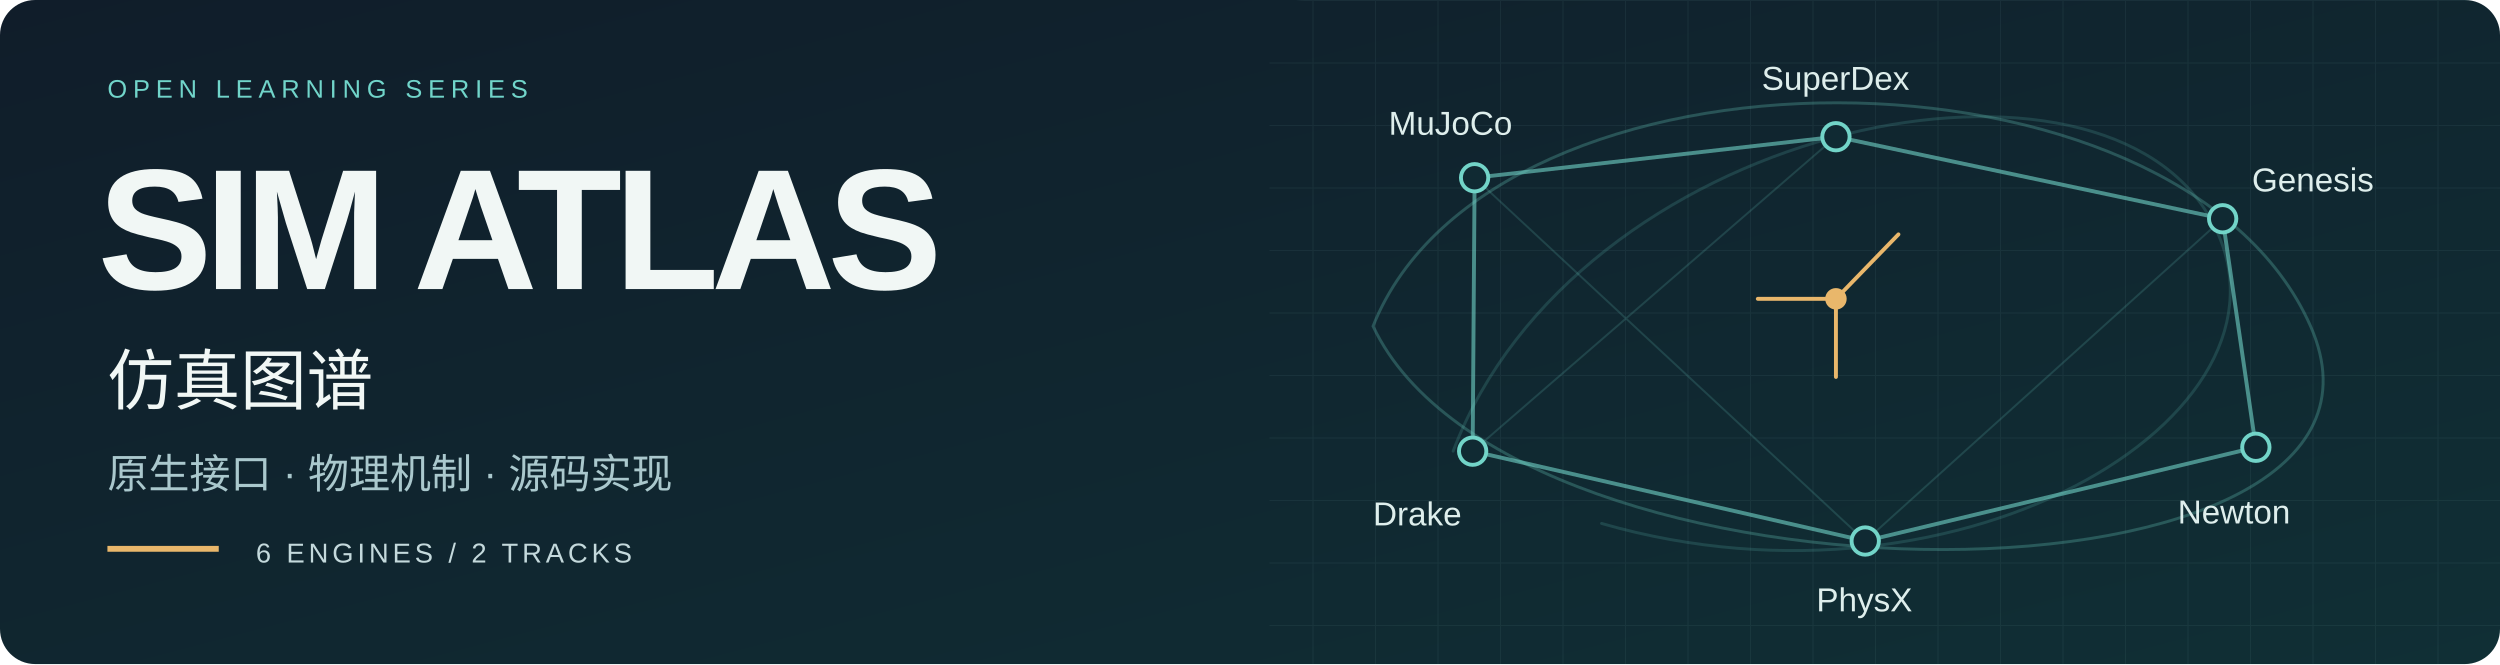
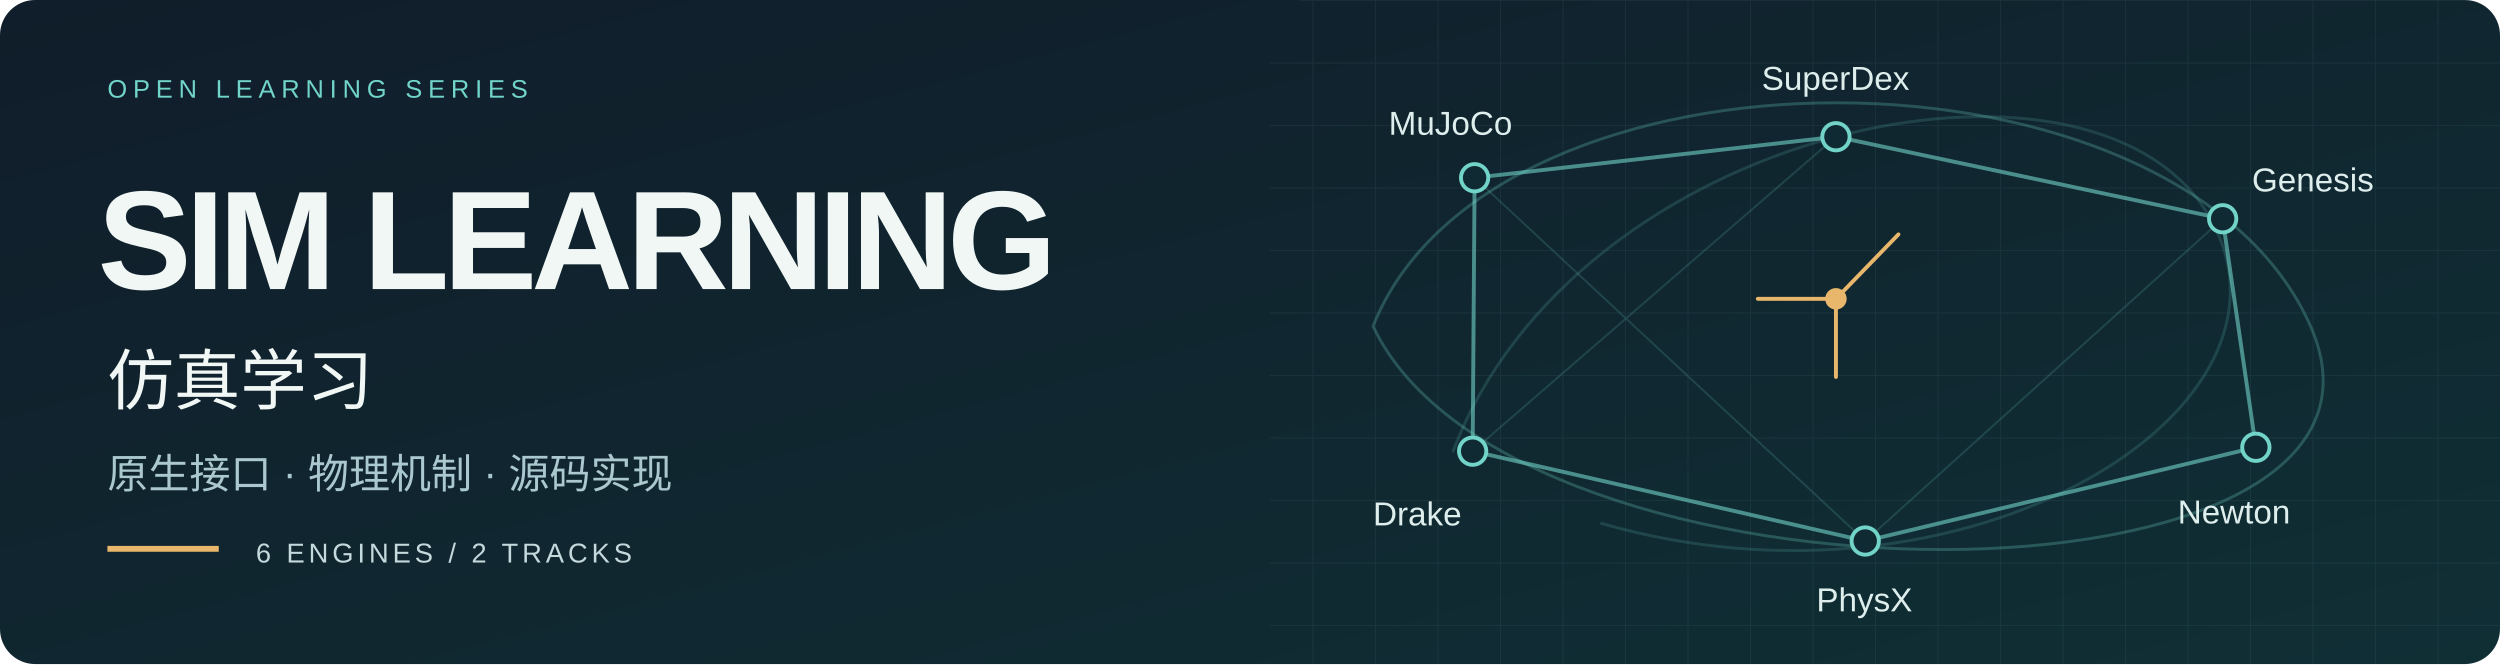
<svg xmlns="http://www.w3.org/2000/svg" width="1280" height="340" viewBox="0 0 1280 340" role="img" aria-labelledby="title desc">
  <defs>
    <linearGradient id="bg" x1="0" y1="0" x2="1" y2="1">
      <stop offset="0" stop-color="#101d2a" />
      <stop offset="1" stop-color="#102f35" />
    </linearGradient>
    <pattern id="grid" width="32" height="32" patternUnits="userSpaceOnUse">
      <path d="M32 0H0V32" fill="none" stroke="#87c6c3" stroke-opacity=".075" />
    </pattern>
  </defs>
  <rect width="1280" height="340" rx="18" fill="url(#bg)" />
  <rect x="650" width="630" height="340" rx="18" fill="url(#grid)" />
  <g font-family="Arial, 'Noto Sans CJK SC', sans-serif">
    <text x="55" y="50" font-size="13" letter-spacing="3" fill="#71d5ca">OPEN LEARNING SERIES</text>
-     <text x="50" y="148" font-size="88" font-weight="700" letter-spacing="-4" fill="#f1f7f5">SIM ATLAS</text>
-     <text x="55" y="207" font-size="34" font-weight="500" fill="#f1f7f5">仿真图谱</text>
+     <text x="50" y="148" font-size="72" font-weight="700" letter-spacing="-3" fill="#f1f7f5">SIM LEARNING</text>
+     <text x="55" y="207" font-size="34" font-weight="500" fill="#f1f7f5">仿真学习</text>
    <text x="55" y="250" font-size="21" fill="#aac8cd">原生接口 · 物理机制 · 源码实现</text>
    <path d="M55 281H112" stroke="#e9b76b" stroke-width="3" />
    <text x="131" y="288" font-size="14" letter-spacing="2" fill="#c4d9dc">6 ENGINES / 2 TRACKS</text>
  </g>
  <g fill="none" stroke-linecap="round">
    <path d="M703 167C764 14 1116 15 1183 167S775 320 703 167Z" stroke="#68cbc0" stroke-opacity=".28" stroke-width="1.5" />
    <path d="M744 231C807 65 1069 10 1130 109S1007 322 820 268" stroke="#68cbc0" stroke-opacity=".18" stroke-width="1.5" />
    <path d="M755 91L940 70L1138 112L1155 229L955 277L754 231Z" stroke="#72d4c8" stroke-opacity=".6" stroke-width="2" />
    <path d="M755 91L955 277M940 70L754 231M1138 112L955 277" stroke="#72d4c8" stroke-opacity=".17" />
    <path d="M900 153H940V193M940 153L972 120" stroke="#e9b76b" stroke-width="2" />
    <circle cx="940" cy="153" r="5" fill="#e9b76b" stroke="#e9b76b" />
  </g>
  <g fill="#102a33" stroke="#72d4c8" stroke-width="2">
    <circle cx="755" cy="91" r="7" />
    <circle cx="940" cy="70" r="7" />
    <circle cx="1138" cy="112" r="7" />
    <circle cx="1155" cy="229" r="7" />
    <circle cx="955" cy="277" r="7" />
    <circle cx="754" cy="231" r="7" />
  </g>
  <g font-family="Arial, sans-serif" font-size="17" fill="#deeeec">
    <text x="711" y="69">MuJoCo</text>
    <text x="902" y="46">SuperDex</text>
    <text x="1153" y="98">Genesis</text>
    <text x="1115" y="268">Newton</text>
    <text x="930" y="313">PhysX</text>
    <text x="703" y="269">Drake</text>
  </g>
</svg>
